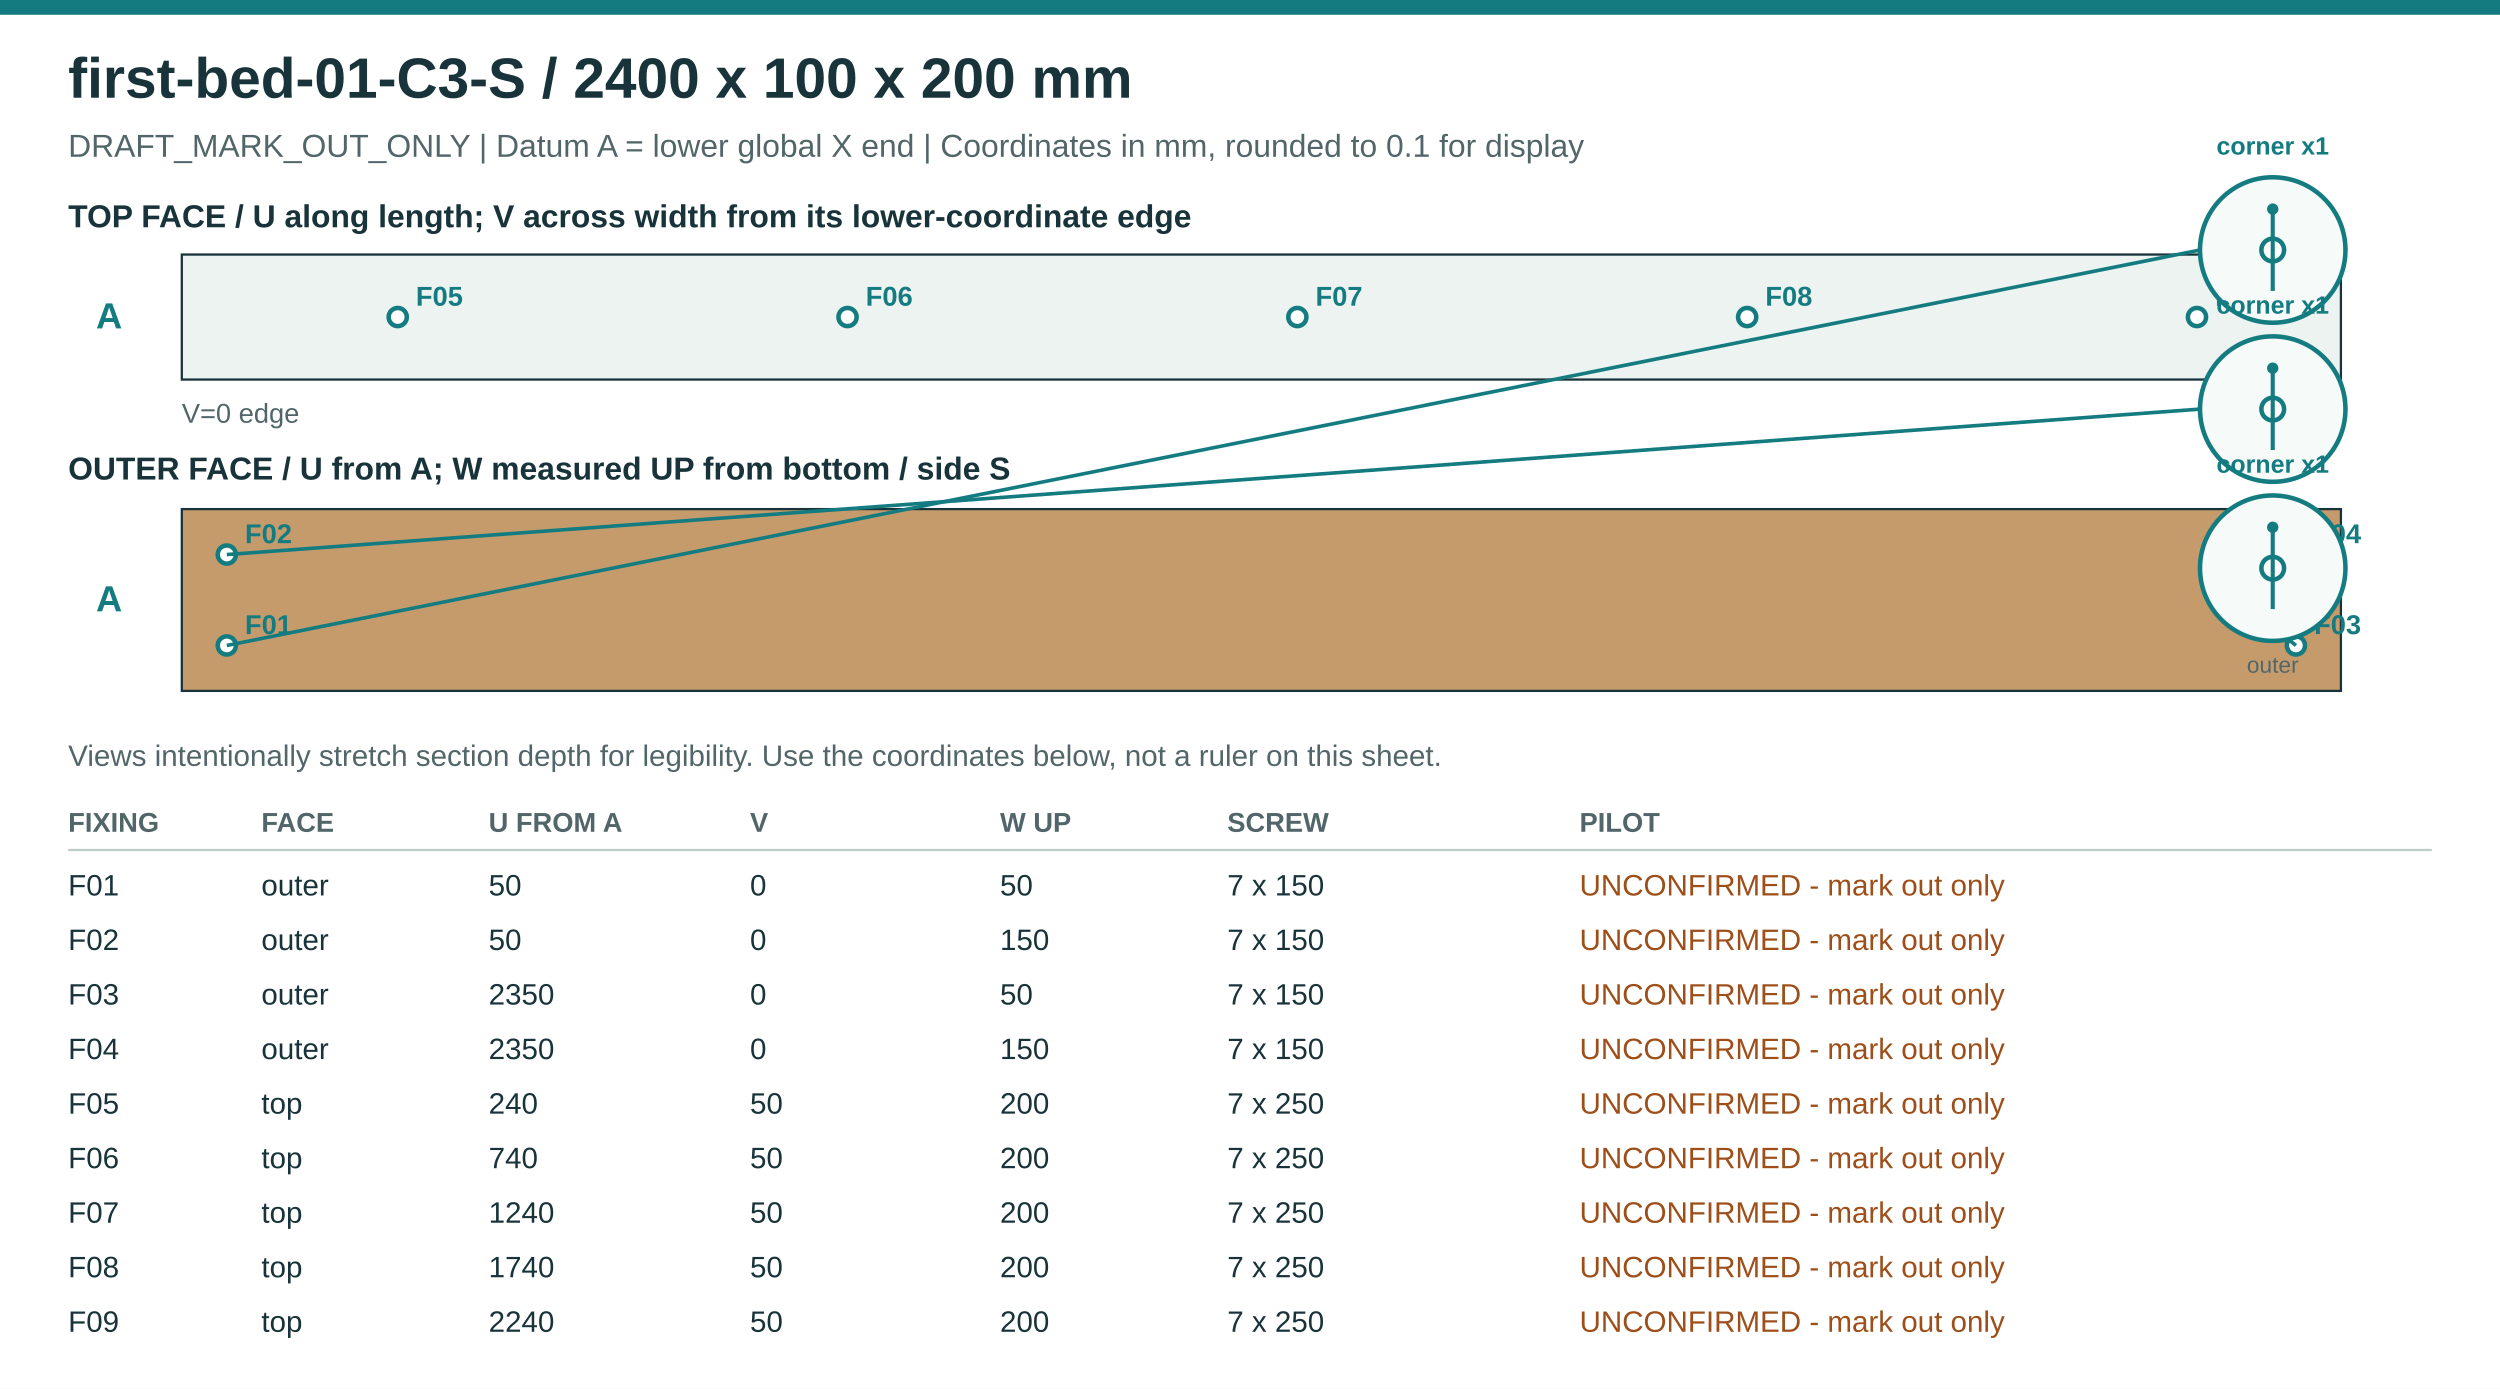
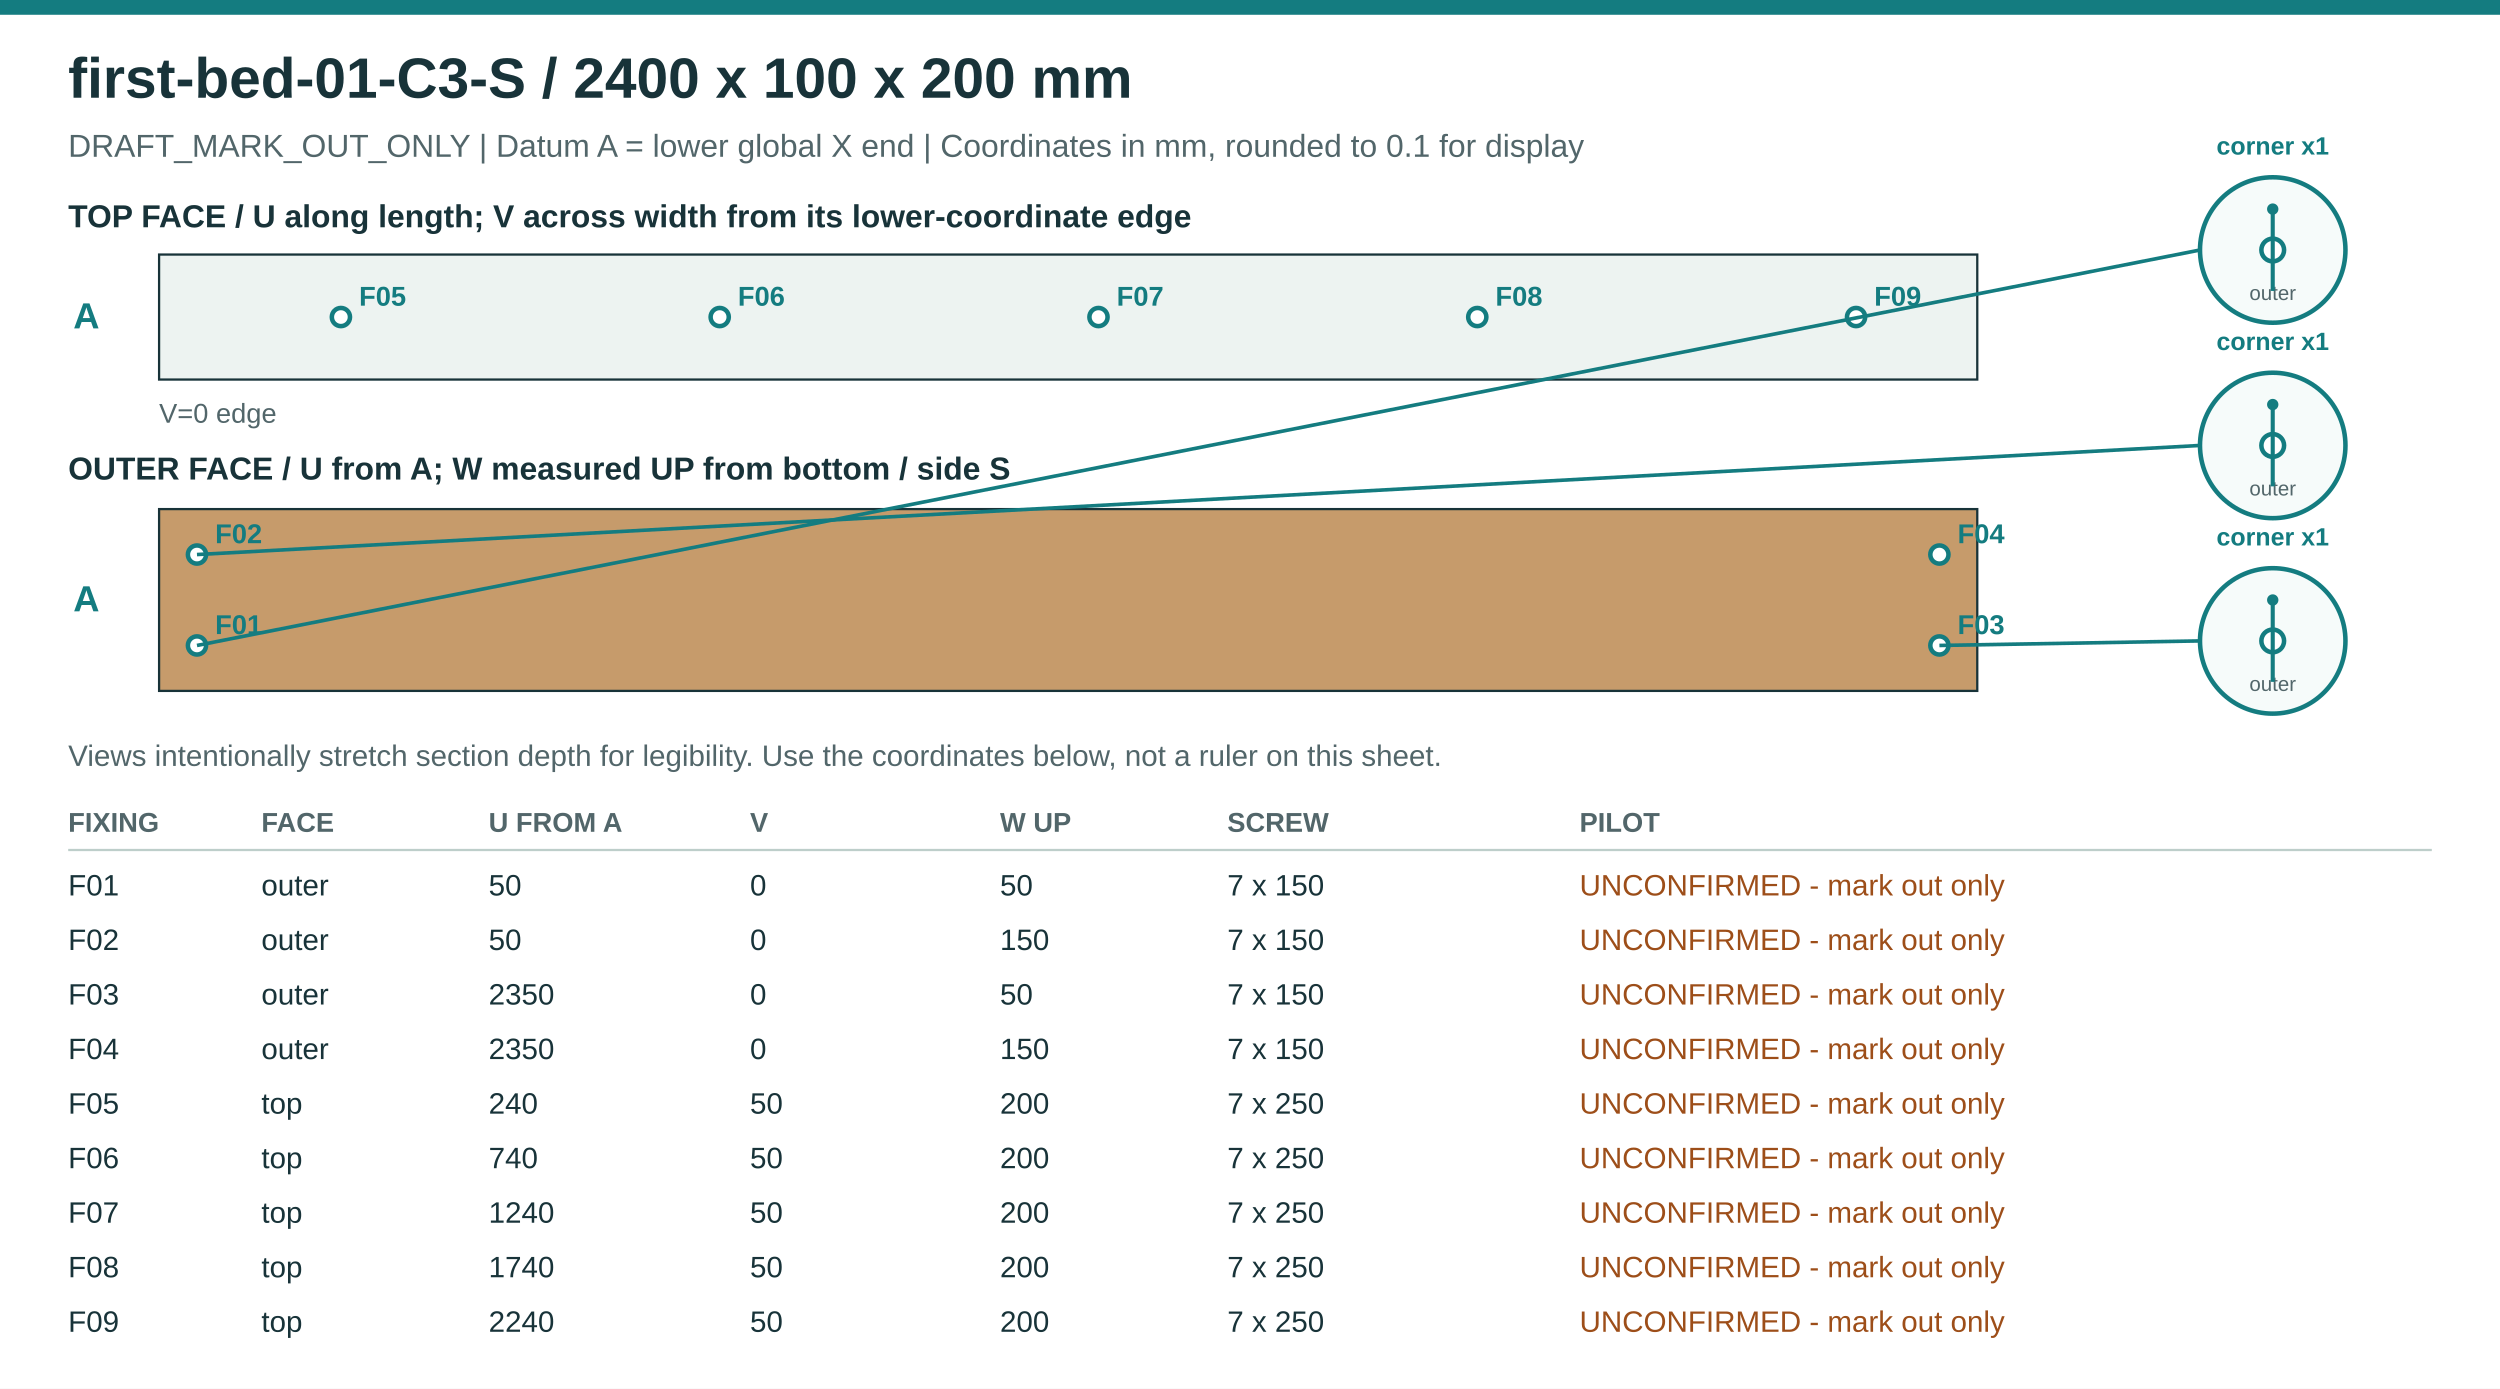
<svg xmlns="http://www.w3.org/2000/svg" width="1100" height="611" viewBox="0 0 1100 611">
  <rect width="100%" height="100%" fill="white" />
  <rect x="0" y="0" width="1100" height="6" fill="#147c80" stroke="#147c80" stroke-width="1" />
  <text x="30" y="43" font-family="Arial,Helvetica,sans-serif" font-size="25" font-weight="700" fill="#183339" text-anchor="start">first-bed-01-C3-S / 2400 x 100 x 200 mm</text>
  <text x="30" y="69" font-family="Arial,Helvetica,sans-serif" font-size="14" font-weight="400" fill="#52666a" text-anchor="start">DRAFT_MARK_OUT_ONLY  |  Datum A = lower global X end  |  Coordinates in mm, rounded to 0.1 for display</text>
  <text x="30" y="100" font-family="Arial,Helvetica,sans-serif" font-size="14" font-weight="700" fill="#183339" text-anchor="start">TOP FACE / U along length; V across width from its lower-coordinate edge</text>
-   <rect x="80" y="112" width="950" height="55" fill="#edf3f1" stroke="#183339" stroke-width="1" />
-   <text x="48" y="144.5" font-family="Arial,Helvetica,sans-serif" font-size="16" font-weight="700" fill="#147c80" text-anchor="middle">A</text>
-   <text x="80" y="186" font-family="Arial,Helvetica,sans-serif" font-size="12" font-weight="400" fill="#52666a" text-anchor="start">V=0 edge</text>
+   <rect x="70" y="112" width="800" height="55" fill="#edf3f1" stroke="#183339" stroke-width="1" />
+   <text x="38" y="144.5" font-family="Arial,Helvetica,sans-serif" font-size="16" font-weight="700" fill="#147c80" text-anchor="middle">A</text>
+   <text x="70" y="186" font-family="Arial,Helvetica,sans-serif" font-size="12" font-weight="400" fill="#52666a" text-anchor="start">V=0 edge</text>
  <text x="30" y="211" font-family="Arial,Helvetica,sans-serif" font-size="14" font-weight="700" fill="#183339" text-anchor="start">OUTER FACE / U from A; W measured UP from bottom / side S</text>
-   <rect x="80" y="224" width="950" height="80" fill="#c69b6b" stroke="#183339" stroke-width="1" />
-   <text x="48" y="269.0" font-family="Arial,Helvetica,sans-serif" font-size="16" font-weight="700" fill="#147c80" text-anchor="middle">A</text>
-   <circle cx="99.792" cy="284.0" r="4" fill="white" stroke="#147c80" stroke-width="2" />
-   <text x="107.792" y="279.0" font-family="Arial,Helvetica,sans-serif" font-size="12" font-weight="700" fill="#147c80" text-anchor="start">F01</text>
-   <circle cx="99.792" cy="244.0" r="4" fill="white" stroke="#147c80" stroke-width="2" />
-   <text x="107.792" y="239.0" font-family="Arial,Helvetica,sans-serif" font-size="12" font-weight="700" fill="#147c80" text-anchor="start">F02</text>
-   <circle cx="1010.208" cy="284.0" r="4" fill="white" stroke="#147c80" stroke-width="2" />
-   <text x="1018.208" y="279.0" font-family="Arial,Helvetica,sans-serif" font-size="12" font-weight="700" fill="#147c80" text-anchor="start">F03</text>
-   <circle cx="1010.208" cy="244.0" r="4" fill="white" stroke="#147c80" stroke-width="2" />
-   <text x="1018.208" y="239.0" font-family="Arial,Helvetica,sans-serif" font-size="12" font-weight="700" fill="#147c80" text-anchor="start">F04</text>
-   <circle cx="175.0" cy="139.5" r="4" fill="white" stroke="#147c80" stroke-width="2" />
-   <text x="183.0" y="134.5" font-family="Arial,Helvetica,sans-serif" font-size="12" font-weight="700" fill="#147c80" text-anchor="start">F05</text>
-   <circle cx="372.917" cy="139.5" r="4" fill="white" stroke="#147c80" stroke-width="2" />
-   <text x="380.917" y="134.5" font-family="Arial,Helvetica,sans-serif" font-size="12" font-weight="700" fill="#147c80" text-anchor="start">F06</text>
-   <circle cx="570.833" cy="139.5" r="4" fill="white" stroke="#147c80" stroke-width="2" />
-   <text x="578.833" y="134.5" font-family="Arial,Helvetica,sans-serif" font-size="12" font-weight="700" fill="#147c80" text-anchor="start">F07</text>
-   <circle cx="768.75" cy="139.5" r="4" fill="white" stroke="#147c80" stroke-width="2" />
-   <text x="776.75" y="134.5" font-family="Arial,Helvetica,sans-serif" font-size="12" font-weight="700" fill="#147c80" text-anchor="start">F08</text>
-   <circle cx="966.667" cy="139.5" r="4" fill="white" stroke="#147c80" stroke-width="2" />
-   <text x="974.667" y="134.5" font-family="Arial,Helvetica,sans-serif" font-size="12" font-weight="700" fill="#147c80" text-anchor="start">F09</text>
-   <line x1="99.792" y1="284.0" x2="968" y2="110" stroke="#147c80" stroke-width="1.6" />
+   <rect x="70" y="224" width="800" height="80" fill="#c69b6b" stroke="#183339" stroke-width="1" />
+   <text x="38" y="269.0" font-family="Arial,Helvetica,sans-serif" font-size="16" font-weight="700" fill="#147c80" text-anchor="middle">A</text>
+   <circle cx="86.667" cy="284.0" r="4" fill="white" stroke="#147c80" stroke-width="2" />
+   <text x="94.667" y="279.0" font-family="Arial,Helvetica,sans-serif" font-size="12" font-weight="700" fill="#147c80" text-anchor="start">F01</text>
+   <circle cx="86.667" cy="244.0" r="4" fill="white" stroke="#147c80" stroke-width="2" />
+   <text x="94.667" y="239.0" font-family="Arial,Helvetica,sans-serif" font-size="12" font-weight="700" fill="#147c80" text-anchor="start">F02</text>
+   <circle cx="853.333" cy="284.0" r="4" fill="white" stroke="#147c80" stroke-width="2" />
+   <text x="861.333" y="279.0" font-family="Arial,Helvetica,sans-serif" font-size="12" font-weight="700" fill="#147c80" text-anchor="start">F03</text>
+   <circle cx="853.333" cy="244.0" r="4" fill="white" stroke="#147c80" stroke-width="2" />
+   <text x="861.333" y="239.0" font-family="Arial,Helvetica,sans-serif" font-size="12" font-weight="700" fill="#147c80" text-anchor="start">F04</text>
+   <circle cx="150.0" cy="139.5" r="4" fill="white" stroke="#147c80" stroke-width="2" />
+   <text x="158.0" y="134.5" font-family="Arial,Helvetica,sans-serif" font-size="12" font-weight="700" fill="#147c80" text-anchor="start">F05</text>
+   <circle cx="316.667" cy="139.5" r="4" fill="white" stroke="#147c80" stroke-width="2" />
+   <text x="324.667" y="134.5" font-family="Arial,Helvetica,sans-serif" font-size="12" font-weight="700" fill="#147c80" text-anchor="start">F06</text>
+   <circle cx="483.333" cy="139.5" r="4" fill="white" stroke="#147c80" stroke-width="2" />
+   <text x="491.333" y="134.5" font-family="Arial,Helvetica,sans-serif" font-size="12" font-weight="700" fill="#147c80" text-anchor="start">F07</text>
+   <circle cx="650.0" cy="139.5" r="4" fill="white" stroke="#147c80" stroke-width="2" />
+   <text x="658.0" y="134.5" font-family="Arial,Helvetica,sans-serif" font-size="12" font-weight="700" fill="#147c80" text-anchor="start">F08</text>
+   <circle cx="816.667" cy="139.5" r="4" fill="white" stroke="#147c80" stroke-width="2" />
+   <text x="824.667" y="134.5" font-family="Arial,Helvetica,sans-serif" font-size="12" font-weight="700" fill="#147c80" text-anchor="start">F09</text>
+   <line x1="86.667" y1="284.0" x2="968" y2="110" stroke="#147c80" stroke-width="1.6" />
  <circle cx="1000" cy="110" r="32" fill="#f6fbfa" stroke="#147c80" stroke-width="2" />
  <circle cx="1000" cy="110" r="5" fill="white" stroke="#147c80" stroke-width="2" />
  <text x="1000" y="68" font-family="Arial,Helvetica,sans-serif" font-size="11" font-weight="700" fill="#147c80" text-anchor="middle">corner x1</text>
-   <text x="1000" y="156" font-family="Arial,Helvetica,sans-serif" font-size="10" font-weight="400" fill="#52666a" text-anchor="middle">outer</text>
+   <text x="1000" y="132" font-family="Arial,Helvetica,sans-serif" font-size="9" font-weight="400" fill="#52666a" text-anchor="middle">outer</text>
  <line x1="1000" y1="128" x2="1000" y2="92" stroke="#147c80" stroke-width="1.8" />
  <circle cx="1000" cy="92" r="2" fill="#147c80" stroke="#147c80" stroke-width="1" />
-   <line x1="99.792" y1="244.0" x2="968" y2="180" stroke="#147c80" stroke-width="1.6" />
-   <circle cx="1000" cy="180" r="32" fill="#f6fbfa" stroke="#147c80" stroke-width="2" />
-   <circle cx="1000" cy="180" r="5" fill="white" stroke="#147c80" stroke-width="2" />
-   <text x="1000" y="138" font-family="Arial,Helvetica,sans-serif" font-size="11" font-weight="700" fill="#147c80" text-anchor="middle">corner x1</text>
-   <text x="1000" y="226" font-family="Arial,Helvetica,sans-serif" font-size="10" font-weight="400" fill="#52666a" text-anchor="middle">outer</text>
-   <line x1="1000" y1="198" x2="1000" y2="162" stroke="#147c80" stroke-width="1.8" />
-   <circle cx="1000" cy="162" r="2" fill="#147c80" stroke="#147c80" stroke-width="1" />
-   <line x1="1010.208" y1="284.0" x2="968" y2="250" stroke="#147c80" stroke-width="1.6" />
-   <circle cx="1000" cy="250" r="32" fill="#f6fbfa" stroke="#147c80" stroke-width="2" />
-   <circle cx="1000" cy="250" r="5" fill="white" stroke="#147c80" stroke-width="2" />
-   <text x="1000" y="208" font-family="Arial,Helvetica,sans-serif" font-size="11" font-weight="700" fill="#147c80" text-anchor="middle">corner x1</text>
-   <text x="1000" y="296" font-family="Arial,Helvetica,sans-serif" font-size="10" font-weight="400" fill="#52666a" text-anchor="middle">outer</text>
-   <line x1="1000" y1="268" x2="1000" y2="232" stroke="#147c80" stroke-width="1.8" />
-   <circle cx="1000" cy="232" r="2" fill="#147c80" stroke="#147c80" stroke-width="1" />
+   <line x1="86.667" y1="244.0" x2="968" y2="196" stroke="#147c80" stroke-width="1.6" />
+   <circle cx="1000" cy="196" r="32" fill="#f6fbfa" stroke="#147c80" stroke-width="2" />
+   <circle cx="1000" cy="196" r="5" fill="white" stroke="#147c80" stroke-width="2" />
+   <text x="1000" y="154" font-family="Arial,Helvetica,sans-serif" font-size="11" font-weight="700" fill="#147c80" text-anchor="middle">corner x1</text>
+   <text x="1000" y="218" font-family="Arial,Helvetica,sans-serif" font-size="9" font-weight="400" fill="#52666a" text-anchor="middle">outer</text>
+   <line x1="1000" y1="214" x2="1000" y2="178" stroke="#147c80" stroke-width="1.8" />
+   <circle cx="1000" cy="178" r="2" fill="#147c80" stroke="#147c80" stroke-width="1" />
+   <line x1="853.333" y1="284.0" x2="968" y2="282" stroke="#147c80" stroke-width="1.6" />
+   <circle cx="1000" cy="282" r="32" fill="#f6fbfa" stroke="#147c80" stroke-width="2" />
+   <circle cx="1000" cy="282" r="5" fill="white" stroke="#147c80" stroke-width="2" />
+   <text x="1000" y="240" font-family="Arial,Helvetica,sans-serif" font-size="11" font-weight="700" fill="#147c80" text-anchor="middle">corner x1</text>
+   <text x="1000" y="304" font-family="Arial,Helvetica,sans-serif" font-size="9" font-weight="400" fill="#52666a" text-anchor="middle">outer</text>
+   <line x1="1000" y1="300" x2="1000" y2="264" stroke="#147c80" stroke-width="1.8" />
+   <circle cx="1000" cy="264" r="2" fill="#147c80" stroke="#147c80" stroke-width="1" />
  <text x="30" y="337" font-family="Arial,Helvetica,sans-serif" font-size="13" font-weight="400" fill="#52666a" text-anchor="start">Views intentionally stretch section depth for legibility. Use the coordinates below, not a ruler on this sheet.</text>
  <text x="30" y="366" font-family="Arial,Helvetica,sans-serif" font-size="12" font-weight="700" fill="#52666a" text-anchor="start">FIXING</text>
  <text x="115" y="366" font-family="Arial,Helvetica,sans-serif" font-size="12" font-weight="700" fill="#52666a" text-anchor="start">FACE</text>
  <text x="215" y="366" font-family="Arial,Helvetica,sans-serif" font-size="12" font-weight="700" fill="#52666a" text-anchor="start">U FROM A</text>
  <text x="330" y="366" font-family="Arial,Helvetica,sans-serif" font-size="12" font-weight="700" fill="#52666a" text-anchor="start">V</text>
  <text x="440" y="366" font-family="Arial,Helvetica,sans-serif" font-size="12" font-weight="700" fill="#52666a" text-anchor="start">W UP</text>
  <text x="540" y="366" font-family="Arial,Helvetica,sans-serif" font-size="12" font-weight="700" fill="#52666a" text-anchor="start">SCREW</text>
  <text x="695" y="366" font-family="Arial,Helvetica,sans-serif" font-size="12" font-weight="700" fill="#52666a" text-anchor="start">PILOT</text>
  <line x1="30" y1="374" x2="1070" y2="374" stroke="#bdceca" stroke-width="1" />
  <text x="30" y="394" font-family="Arial,Helvetica,sans-serif" font-size="13" font-weight="400" fill="#183339" text-anchor="start">F01</text>
  <text x="115" y="394" font-family="Arial,Helvetica,sans-serif" font-size="13" font-weight="400" fill="#183339" text-anchor="start">outer</text>
  <text x="215" y="394" font-family="Arial,Helvetica,sans-serif" font-size="13" font-weight="400" fill="#183339" text-anchor="start">50</text>
  <text x="330" y="394" font-family="Arial,Helvetica,sans-serif" font-size="13" font-weight="400" fill="#183339" text-anchor="start">0</text>
  <text x="440" y="394" font-family="Arial,Helvetica,sans-serif" font-size="13" font-weight="400" fill="#183339" text-anchor="start">50</text>
  <text x="540" y="394" font-family="Arial,Helvetica,sans-serif" font-size="13" font-weight="400" fill="#183339" text-anchor="start">7 x 150</text>
  <text x="695" y="394" font-family="Arial,Helvetica,sans-serif" font-size="13" font-weight="400" fill="#9d4e19" text-anchor="start">UNCONFIRMED - mark out only</text>
  <text x="30" y="418" font-family="Arial,Helvetica,sans-serif" font-size="13" font-weight="400" fill="#183339" text-anchor="start">F02</text>
  <text x="115" y="418" font-family="Arial,Helvetica,sans-serif" font-size="13" font-weight="400" fill="#183339" text-anchor="start">outer</text>
  <text x="215" y="418" font-family="Arial,Helvetica,sans-serif" font-size="13" font-weight="400" fill="#183339" text-anchor="start">50</text>
  <text x="330" y="418" font-family="Arial,Helvetica,sans-serif" font-size="13" font-weight="400" fill="#183339" text-anchor="start">0</text>
  <text x="440" y="418" font-family="Arial,Helvetica,sans-serif" font-size="13" font-weight="400" fill="#183339" text-anchor="start">150</text>
  <text x="540" y="418" font-family="Arial,Helvetica,sans-serif" font-size="13" font-weight="400" fill="#183339" text-anchor="start">7 x 150</text>
  <text x="695" y="418" font-family="Arial,Helvetica,sans-serif" font-size="13" font-weight="400" fill="#9d4e19" text-anchor="start">UNCONFIRMED - mark out only</text>
  <text x="30" y="442" font-family="Arial,Helvetica,sans-serif" font-size="13" font-weight="400" fill="#183339" text-anchor="start">F03</text>
  <text x="115" y="442" font-family="Arial,Helvetica,sans-serif" font-size="13" font-weight="400" fill="#183339" text-anchor="start">outer</text>
  <text x="215" y="442" font-family="Arial,Helvetica,sans-serif" font-size="13" font-weight="400" fill="#183339" text-anchor="start">2350</text>
  <text x="330" y="442" font-family="Arial,Helvetica,sans-serif" font-size="13" font-weight="400" fill="#183339" text-anchor="start">0</text>
  <text x="440" y="442" font-family="Arial,Helvetica,sans-serif" font-size="13" font-weight="400" fill="#183339" text-anchor="start">50</text>
  <text x="540" y="442" font-family="Arial,Helvetica,sans-serif" font-size="13" font-weight="400" fill="#183339" text-anchor="start">7 x 150</text>
  <text x="695" y="442" font-family="Arial,Helvetica,sans-serif" font-size="13" font-weight="400" fill="#9d4e19" text-anchor="start">UNCONFIRMED - mark out only</text>
  <text x="30" y="466" font-family="Arial,Helvetica,sans-serif" font-size="13" font-weight="400" fill="#183339" text-anchor="start">F04</text>
  <text x="115" y="466" font-family="Arial,Helvetica,sans-serif" font-size="13" font-weight="400" fill="#183339" text-anchor="start">outer</text>
  <text x="215" y="466" font-family="Arial,Helvetica,sans-serif" font-size="13" font-weight="400" fill="#183339" text-anchor="start">2350</text>
  <text x="330" y="466" font-family="Arial,Helvetica,sans-serif" font-size="13" font-weight="400" fill="#183339" text-anchor="start">0</text>
  <text x="440" y="466" font-family="Arial,Helvetica,sans-serif" font-size="13" font-weight="400" fill="#183339" text-anchor="start">150</text>
  <text x="540" y="466" font-family="Arial,Helvetica,sans-serif" font-size="13" font-weight="400" fill="#183339" text-anchor="start">7 x 150</text>
  <text x="695" y="466" font-family="Arial,Helvetica,sans-serif" font-size="13" font-weight="400" fill="#9d4e19" text-anchor="start">UNCONFIRMED - mark out only</text>
  <text x="30" y="490" font-family="Arial,Helvetica,sans-serif" font-size="13" font-weight="400" fill="#183339" text-anchor="start">F05</text>
  <text x="115" y="490" font-family="Arial,Helvetica,sans-serif" font-size="13" font-weight="400" fill="#183339" text-anchor="start">top</text>
  <text x="215" y="490" font-family="Arial,Helvetica,sans-serif" font-size="13" font-weight="400" fill="#183339" text-anchor="start">240</text>
  <text x="330" y="490" font-family="Arial,Helvetica,sans-serif" font-size="13" font-weight="400" fill="#183339" text-anchor="start">50</text>
  <text x="440" y="490" font-family="Arial,Helvetica,sans-serif" font-size="13" font-weight="400" fill="#183339" text-anchor="start">200</text>
  <text x="540" y="490" font-family="Arial,Helvetica,sans-serif" font-size="13" font-weight="400" fill="#183339" text-anchor="start">7 x 250</text>
  <text x="695" y="490" font-family="Arial,Helvetica,sans-serif" font-size="13" font-weight="400" fill="#9d4e19" text-anchor="start">UNCONFIRMED - mark out only</text>
  <text x="30" y="514" font-family="Arial,Helvetica,sans-serif" font-size="13" font-weight="400" fill="#183339" text-anchor="start">F06</text>
  <text x="115" y="514" font-family="Arial,Helvetica,sans-serif" font-size="13" font-weight="400" fill="#183339" text-anchor="start">top</text>
  <text x="215" y="514" font-family="Arial,Helvetica,sans-serif" font-size="13" font-weight="400" fill="#183339" text-anchor="start">740</text>
  <text x="330" y="514" font-family="Arial,Helvetica,sans-serif" font-size="13" font-weight="400" fill="#183339" text-anchor="start">50</text>
  <text x="440" y="514" font-family="Arial,Helvetica,sans-serif" font-size="13" font-weight="400" fill="#183339" text-anchor="start">200</text>
  <text x="540" y="514" font-family="Arial,Helvetica,sans-serif" font-size="13" font-weight="400" fill="#183339" text-anchor="start">7 x 250</text>
  <text x="695" y="514" font-family="Arial,Helvetica,sans-serif" font-size="13" font-weight="400" fill="#9d4e19" text-anchor="start">UNCONFIRMED - mark out only</text>
  <text x="30" y="538" font-family="Arial,Helvetica,sans-serif" font-size="13" font-weight="400" fill="#183339" text-anchor="start">F07</text>
  <text x="115" y="538" font-family="Arial,Helvetica,sans-serif" font-size="13" font-weight="400" fill="#183339" text-anchor="start">top</text>
  <text x="215" y="538" font-family="Arial,Helvetica,sans-serif" font-size="13" font-weight="400" fill="#183339" text-anchor="start">1240</text>
  <text x="330" y="538" font-family="Arial,Helvetica,sans-serif" font-size="13" font-weight="400" fill="#183339" text-anchor="start">50</text>
  <text x="440" y="538" font-family="Arial,Helvetica,sans-serif" font-size="13" font-weight="400" fill="#183339" text-anchor="start">200</text>
  <text x="540" y="538" font-family="Arial,Helvetica,sans-serif" font-size="13" font-weight="400" fill="#183339" text-anchor="start">7 x 250</text>
  <text x="695" y="538" font-family="Arial,Helvetica,sans-serif" font-size="13" font-weight="400" fill="#9d4e19" text-anchor="start">UNCONFIRMED - mark out only</text>
  <text x="30" y="562" font-family="Arial,Helvetica,sans-serif" font-size="13" font-weight="400" fill="#183339" text-anchor="start">F08</text>
  <text x="115" y="562" font-family="Arial,Helvetica,sans-serif" font-size="13" font-weight="400" fill="#183339" text-anchor="start">top</text>
  <text x="215" y="562" font-family="Arial,Helvetica,sans-serif" font-size="13" font-weight="400" fill="#183339" text-anchor="start">1740</text>
  <text x="330" y="562" font-family="Arial,Helvetica,sans-serif" font-size="13" font-weight="400" fill="#183339" text-anchor="start">50</text>
  <text x="440" y="562" font-family="Arial,Helvetica,sans-serif" font-size="13" font-weight="400" fill="#183339" text-anchor="start">200</text>
  <text x="540" y="562" font-family="Arial,Helvetica,sans-serif" font-size="13" font-weight="400" fill="#183339" text-anchor="start">7 x 250</text>
  <text x="695" y="562" font-family="Arial,Helvetica,sans-serif" font-size="13" font-weight="400" fill="#9d4e19" text-anchor="start">UNCONFIRMED - mark out only</text>
  <text x="30" y="586" font-family="Arial,Helvetica,sans-serif" font-size="13" font-weight="400" fill="#183339" text-anchor="start">F09</text>
  <text x="115" y="586" font-family="Arial,Helvetica,sans-serif" font-size="13" font-weight="400" fill="#183339" text-anchor="start">top</text>
  <text x="215" y="586" font-family="Arial,Helvetica,sans-serif" font-size="13" font-weight="400" fill="#183339" text-anchor="start">2240</text>
  <text x="330" y="586" font-family="Arial,Helvetica,sans-serif" font-size="13" font-weight="400" fill="#183339" text-anchor="start">50</text>
  <text x="440" y="586" font-family="Arial,Helvetica,sans-serif" font-size="13" font-weight="400" fill="#183339" text-anchor="start">200</text>
  <text x="540" y="586" font-family="Arial,Helvetica,sans-serif" font-size="13" font-weight="400" fill="#183339" text-anchor="start">7 x 250</text>
  <text x="695" y="586" font-family="Arial,Helvetica,sans-serif" font-size="13" font-weight="400" fill="#9d4e19" text-anchor="start">UNCONFIRMED - mark out only</text>
</svg>
